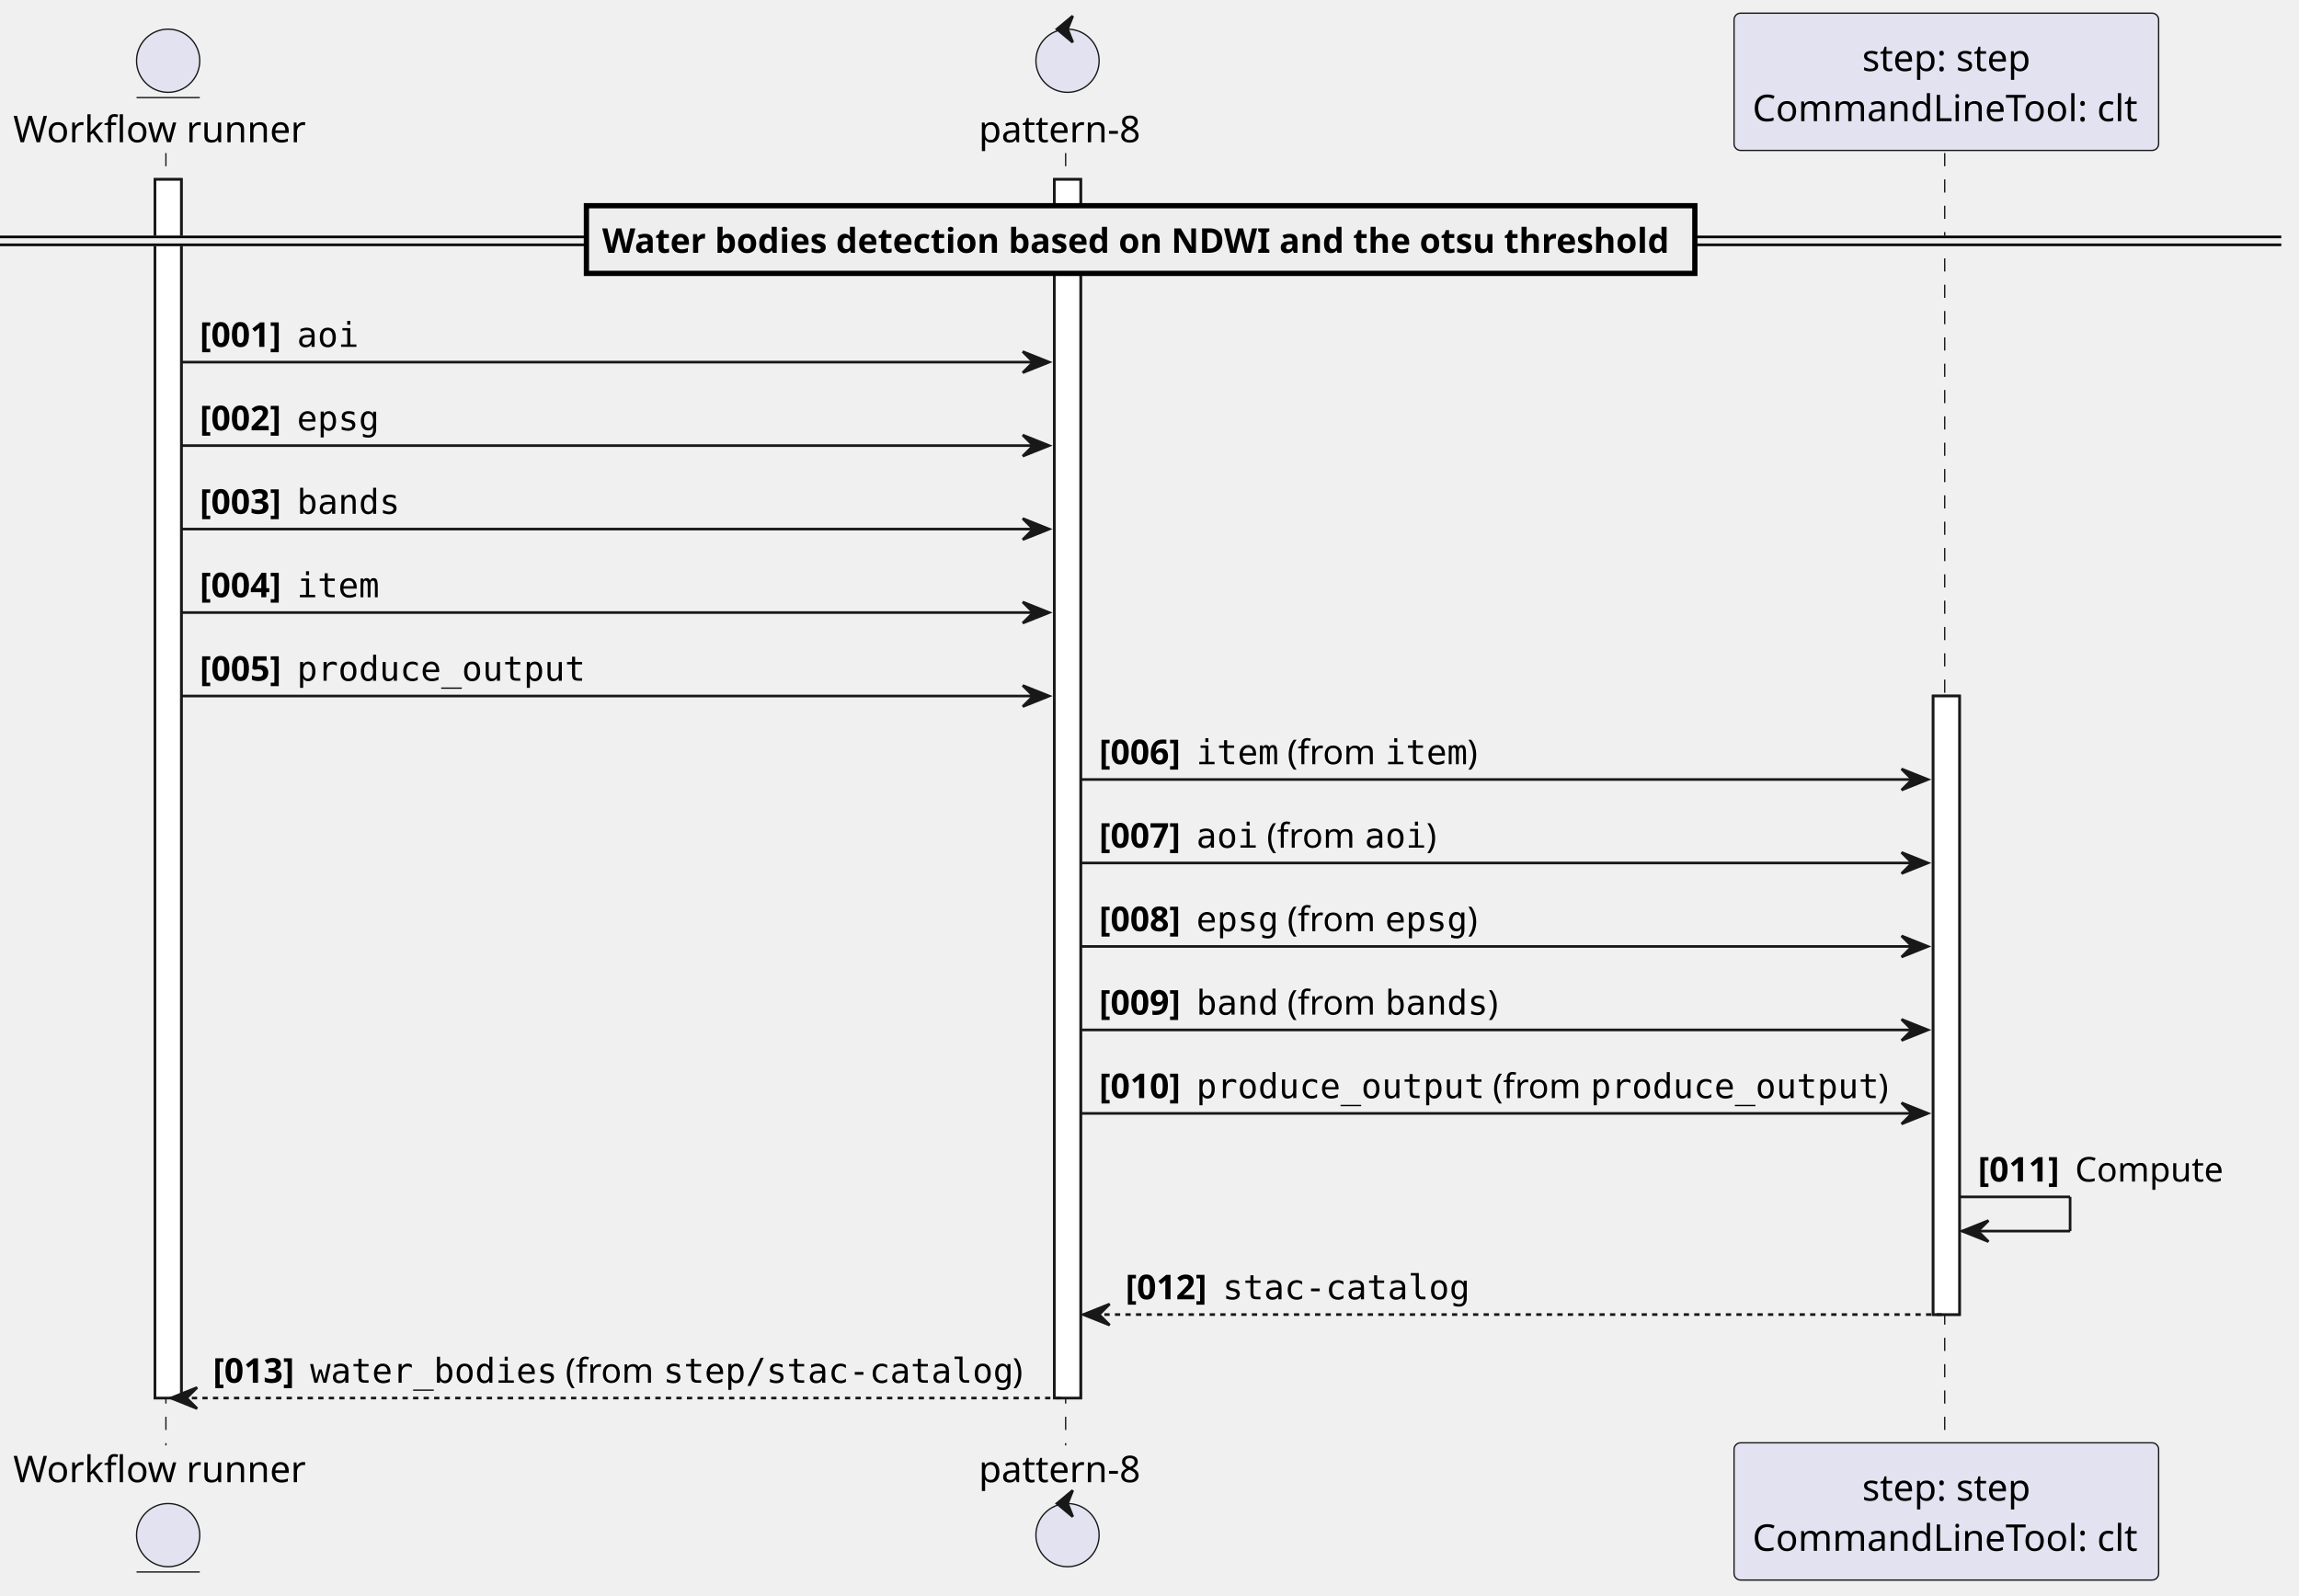
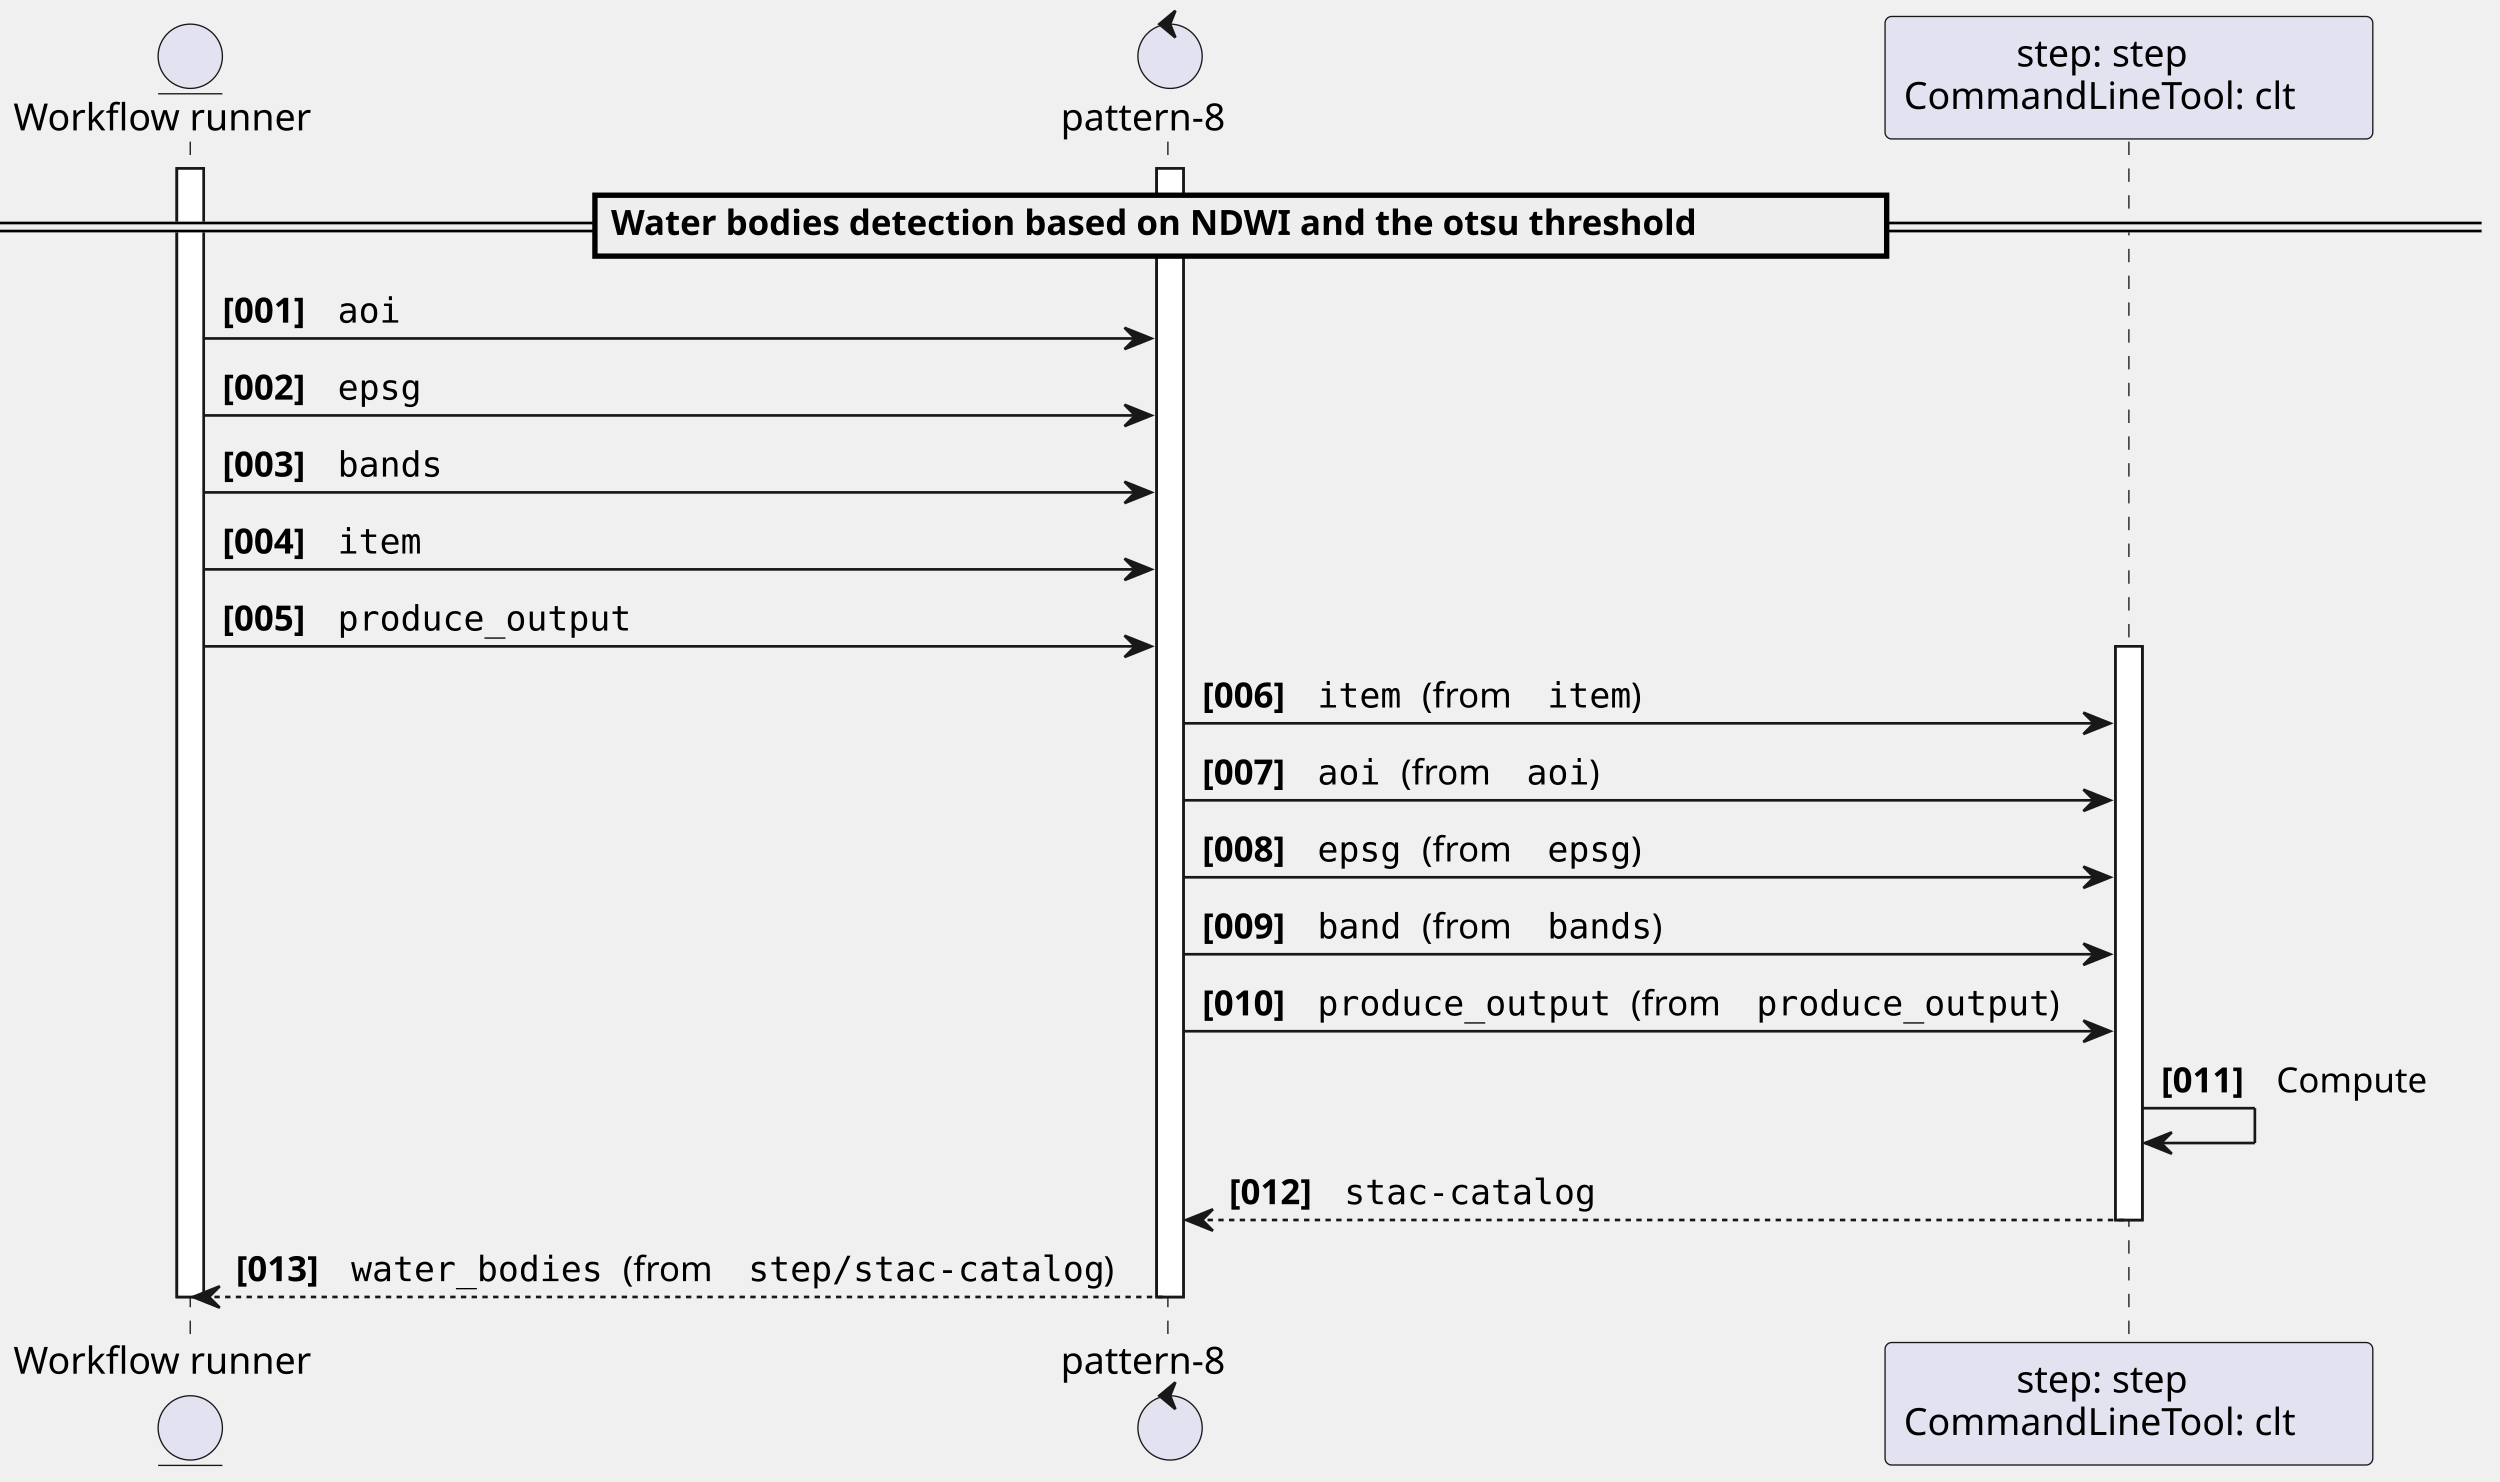
- <svg xmlns="http://www.w3.org/2000/svg" contentStyleType="text/css" data-diagram-type="SEQUENCE" height="606px" preserveAspectRatio="none" style="width:873px;height:606px;background:#FFFFFF;" version="1.1" viewBox="0 0 873 606" width="873px" zoomAndPan="magnify">
+ <svg xmlns="http://www.w3.org/2000/svg" contentStyleType="text/css" data-diagram-type="SEQUENCE" height="553px" preserveAspectRatio="none" style="width:933px;height:553px;background:#FFFFFF;" version="1.1" viewBox="0 0 933 553" width="933px" zoomAndPan="magnify">
  <defs />
  <g>
    <g>
-       <rect fill="#FFFFFF" height="462.884" style="stroke:#181818;stroke-width:1;" width="10" x="58.853" y="68.136" />
+       <rect fill="#FFFFFF" height="421.172" style="stroke:#181818;stroke-width:1;" width="10" x="66.01" y="62.859" />
    </g>
    <g>
-       <rect fill="#FFFFFF" height="462.884" style="stroke:#181818;stroke-width:1;" width="10" x="400.367" y="68.136" />
+       <rect fill="#FFFFFF" height="421.172" style="stroke:#181818;stroke-width:1;" width="10" x="431.664" y="62.859" />
    </g>
    <g>
-       <rect fill="#FFFFFF" height="234.942" style="stroke:#181818;stroke-width:1;" width="10" x="734.082" y="264.372" />
+       <rect fill="#FFFFFF" height="214.086" style="stroke:#181818;stroke-width:1;" width="10" x="789.516" y="241.219" />
    </g>
    <g>
-       <rect fill="#000000" fill-opacity="0" height="490.884" width="8" x="59.853" y="58.136" />
-       <line style="stroke:#181818;stroke-width:0.5;stroke-dasharray:5,5;" x1="63" x2="63" y1="58.136" y2="549.02" />
+       <rect fill="#000000" fill-opacity="0" height="449.172" width="8" x="67.01" y="52.859" />
+       <line style="stroke:#181818;stroke-width:0.5;stroke-dasharray:5,5;" x1="71" x2="71" y1="52.859" y2="502.031" />
    </g>
    <g>
-       <rect fill="#000000" fill-opacity="0" height="490.884" width="8" x="401.367" y="58.136" />
-       <line style="stroke:#181818;stroke-width:0.5;stroke-dasharray:5,5;" x1="404.658" x2="404.658" y1="58.136" y2="549.02" />
+       <rect fill="#000000" fill-opacity="0" height="449.172" width="8" x="432.664" y="52.859" />
+       <line style="stroke:#181818;stroke-width:0.5;stroke-dasharray:5,5;" x1="435.857" x2="435.857" y1="52.859" y2="502.031" />
    </g>
    <g>
-       <rect fill="#000000" fill-opacity="0" height="490.884" width="8" x="735.082" y="58.136" />
-       <line style="stroke:#181818;stroke-width:0.5;stroke-dasharray:5,5;" x1="738.47" x2="738.47" y1="58.136" y2="549.02" />
+       <rect fill="#000000" fill-opacity="0" height="449.172" width="8" x="790.516" y="52.859" />
+       <line style="stroke:#181818;stroke-width:0.5;stroke-dasharray:5,5;" x1="794.502" x2="794.502" y1="52.859" y2="502.031" />
    </g>
    <g class="participant participant-head" data-participant="wfrunner">
-       <text fill="#000000" font-family="sans-serif" font-size="14" lengthAdjust="spacing" textLength="111.706" x="5" y="54.034">Workflow runner</text>
-       <ellipse cx="63.853" cy="23.068" fill="#E2E2F0" rx="12" ry="12" style="stroke:#181818;stroke-width:0.5;" />
-       <line style="stroke:#181818;stroke-width:0.5;" x1="51.853" x2="75.853" y1="37.068" y2="37.068" />
+       <text fill="#000000" font-family="sans-serif" font-size="14" lengthAdjust="spacing" textLength="126.02" x="5" y="48.655">Workflow runner</text>
+       <ellipse cx="71.01" cy="21" fill="#E2E2F0" rx="12" ry="12" style="stroke:#181818;stroke-width:0.5;" />
+       <line style="stroke:#181818;stroke-width:0.5;" x1="59.01" x2="83.01" y1="35" y2="35" />
    </g>
    <g class="participant participant-tail" data-participant="wfrunner">
-       <text fill="#000000" font-family="sans-serif" font-size="14" lengthAdjust="spacing" textLength="111.706" x="5" y="562.986">Workflow runner</text>
-       <ellipse cx="63.853" cy="583.088" fill="#E2E2F0" rx="12" ry="12" style="stroke:#181818;stroke-width:0.5;" />
-       <line style="stroke:#181818;stroke-width:0.5;" x1="51.853" x2="75.853" y1="597.088" y2="597.088" />
+       <text fill="#000000" font-family="sans-serif" font-size="14" lengthAdjust="spacing" textLength="126.02" x="5" y="512.687">Workflow runner</text>
+       <ellipse cx="71.01" cy="532.891" fill="#E2E2F0" rx="12" ry="12" style="stroke:#181818;stroke-width:0.5;" />
+       <line style="stroke:#181818;stroke-width:0.5;" x1="59.01" x2="83.01" y1="546.891" y2="546.891" />
    </g>
    <g class="participant participant-head" data-participant="pattern_8_or">
-       <text fill="#000000" font-family="sans-serif" font-size="14" lengthAdjust="spacing" textLength="61.418" x="371.658" y="54.034">pattern-8</text>
-       <ellipse cx="405.367" cy="23.068" fill="#E2E2F0" rx="12" ry="12" style="stroke:#181818;stroke-width:0.5;" />
-       <polygon fill="#181818" points="401.367,11.068,407.367,6.068,405.367,11.068,407.367,16.068,401.367,11.068" style="stroke:#181818;stroke-width:1;" />
+       <text fill="#000000" font-family="sans-serif" font-size="14" lengthAdjust="spacing" textLength="75.612" x="395.857" y="48.655">pattern-8</text>
+       <ellipse cx="436.664" cy="21" fill="#E2E2F0" rx="12" ry="12" style="stroke:#181818;stroke-width:0.5;" />
+       <polygon fill="#181818" points="432.664,9,438.664,4,436.664,9,438.664,14,432.664,9" style="stroke:#181818;stroke-width:1;" />
    </g>
    <g class="participant participant-tail" data-participant="pattern_8_or">
-       <text fill="#000000" font-family="sans-serif" font-size="14" lengthAdjust="spacing" textLength="61.418" x="371.658" y="562.986">pattern-8</text>
-       <ellipse cx="405.367" cy="583.088" fill="#E2E2F0" rx="12" ry="12" style="stroke:#181818;stroke-width:0.5;" />
-       <polygon fill="#181818" points="401.367,571.088,407.367,566.088,405.367,571.088,407.367,576.088,401.367,571.088" style="stroke:#181818;stroke-width:1;" />
+       <text fill="#000000" font-family="sans-serif" font-size="14" lengthAdjust="spacing" textLength="75.612" x="395.857" y="512.687">pattern-8</text>
+       <ellipse cx="436.664" cy="532.891" fill="#E2E2F0" rx="12" ry="12" style="stroke:#181818;stroke-width:0.5;" />
+       <polygon fill="#181818" points="432.664,520.891,438.664,515.891,436.664,520.891,438.664,525.891,432.664,520.891" style="stroke:#181818;stroke-width:1;" />
    </g>
    <g class="participant participant-head" data-participant="pattern_8_or__step">
-       <rect fill="#E2E2F0" height="52.136" rx="2.5" ry="2.5" style="stroke:#181818;stroke-width:0.5;" width="161.223" x="658.47" y="5" />
-       <text fill="#000000" font-family="sans-serif" font-size="14" lengthAdjust="spacing" textLength="63.924" x="707.12" y="26.966">step: step</text>
-       <text fill="#000000" font-family="sans-serif" font-size="14" lengthAdjust="spacing" textLength="147.223" x="665.47" y="46.034">CommandLineTool: clt</text>
+       <rect fill="#E2E2F0" height="45.719" rx="2.5" ry="2.5" style="stroke:#181818;stroke-width:0.5;" width="182.027" x="703.502" y="6.141" />
+       <text fill="#000000" font-family="sans-serif" font-size="14" lengthAdjust="spacing" textLength="84.014" x="752.509" y="24.796">step: step</text>
+       <text fill="#000000" font-family="sans-serif" font-size="14" lengthAdjust="spacing" textLength="168.027" x="710.502" y="40.655">CommandLineTool: clt</text>
    </g>
    <g class="participant participant-tail" data-participant="pattern_8_or__step">
-       <rect fill="#E2E2F0" height="52.136" rx="2.5" ry="2.5" style="stroke:#181818;stroke-width:0.5;" width="161.223" x="658.47" y="548.02" />
-       <text fill="#000000" font-family="sans-serif" font-size="14" lengthAdjust="spacing" textLength="63.924" x="707.12" y="569.986">step: step</text>
-       <text fill="#000000" font-family="sans-serif" font-size="14" lengthAdjust="spacing" textLength="147.223" x="665.47" y="589.054">CommandLineTool: clt</text>
+       <rect fill="#E2E2F0" height="45.719" rx="2.5" ry="2.5" style="stroke:#181818;stroke-width:0.5;" width="182.027" x="703.502" y="501.031" />
+       <text fill="#000000" font-family="sans-serif" font-size="14" lengthAdjust="spacing" textLength="84.014" x="752.509" y="519.687">step: step</text>
+       <text fill="#000000" font-family="sans-serif" font-size="14" lengthAdjust="spacing" textLength="168.027" x="710.502" y="535.546">CommandLineTool: clt</text>
    </g>
    <g>
-       <rect fill="#FFFFFF" height="462.884" style="stroke:#181818;stroke-width:1;" width="10" x="58.853" y="68.136" />
+       <rect fill="#FFFFFF" height="421.172" style="stroke:#181818;stroke-width:1;" width="10" x="66.01" y="62.859" />
    </g>
    <g>
-       <rect fill="#FFFFFF" height="462.884" style="stroke:#181818;stroke-width:1;" width="10" x="400.367" y="68.136" />
+       <rect fill="#FFFFFF" height="421.172" style="stroke:#181818;stroke-width:1;" width="10" x="431.664" y="62.859" />
    </g>
    <g>
-       <rect fill="#FFFFFF" height="234.942" style="stroke:#181818;stroke-width:1;" width="10" x="734.082" y="264.372" />
+       <rect fill="#FFFFFF" height="214.086" style="stroke:#181818;stroke-width:1;" width="10" x="789.516" y="241.219" />
    </g>
-     <rect fill="#EEEEEE" height="3" style="stroke:#EEEEEE;stroke-width:1;" width="866.265" x="0" y="89.989" />
-     <line style="stroke:#000000;stroke-width:1;" x1="0" x2="866.265" y1="89.989" y2="89.989" />
-     <line style="stroke:#000000;stroke-width:1;" x1="0" x2="866.265" y1="92.989" y2="92.989" />
-     <rect fill="#EEEEEE" height="25.706" style="stroke:#000000;stroke-width:2;" width="420.907" x="222.679" y="78.136" />
-     <text fill="#000000" font-family="sans-serif" font-size="13" font-weight="bold" lengthAdjust="spacing" textLength="403.527" x="228.679" y="96.033">Water bodies detection based on NDWI and the otsu threshold</text>
+     <rect fill="#EEEEEE" height="3" style="stroke:#EEEEEE;stroke-width:1;" width="926.131" x="0" y="83.223" />
+     <line style="stroke:#000000;stroke-width:1;" x1="0" x2="926.131" y1="83.223" y2="83.223" />
+     <line style="stroke:#000000;stroke-width:1;" x1="0" x2="926.131" y1="86.223" y2="86.223" />
+     <rect fill="#EEEEEE" height="22.727" style="stroke:#000000;stroke-width:2;" width="482.076" x="222.027" y="72.859" />
+     <text fill="#000000" font-family="sans-serif" font-size="13" font-weight="bold" lengthAdjust="spacing" textLength="460.275" x="228.027" y="87.682">Water bodies detection based on NDWI and the otsu threshold</text>
    <g class="message" data-participant-1="wfrunner" data-participant-2="pattern_8_or">
-       <polygon fill="#181818" points="388.367,133.548,398.367,137.548,388.367,141.548,392.367,137.548" style="stroke:#181818;stroke-width:1;" />
-       <line style="stroke:#181818;stroke-width:1;" x1="68.853" x2="394.367" y1="137.548" y2="137.548" />
-       <text fill="#000000" font-family="sans-serif" font-size="13" font-weight="bold" lengthAdjust="spacing" textLength="32.893" x="75.853" y="131.739">[001]</text>
-       <text fill="#000000" font-family="monospace" font-size="13" lengthAdjust="spacing" textLength="23.4" x="112.746" y="131.739">aoi</text>
+       <polygon fill="#181818" points="419.664,122.312,429.664,126.312,419.664,130.312,423.664,126.312" style="stroke:#181818;stroke-width:1;" />
+       <line style="stroke:#181818;stroke-width:1;" x1="76.01" x2="425.664" y1="126.312" y2="126.312" />
+       <text fill="#000000" font-family="sans-serif" font-size="13" font-weight="bold" lengthAdjust="spacing" textLength="39.006" x="83.01" y="120.409">[001]</text>
+       <text fill="#000000" font-family="monospace" font-size="13" lengthAdjust="spacing" textLength="23.404" x="126.017" y="120.409">aoi</text>
    </g>
    <g class="message" data-participant-1="wfrunner" data-participant-2="pattern_8_or">
-       <polygon fill="#181818" points="388.367,165.254,398.367,169.254,388.367,173.254,392.367,169.254" style="stroke:#181818;stroke-width:1;" />
-       <line style="stroke:#181818;stroke-width:1;" x1="68.853" x2="394.367" y1="169.254" y2="169.254" />
-       <text fill="#000000" font-family="sans-serif" font-size="13" font-weight="bold" lengthAdjust="spacing" textLength="32.893" x="75.853" y="163.445">[002]</text>
-       <text fill="#000000" font-family="monospace" font-size="13" lengthAdjust="spacing" textLength="31.2" x="112.746" y="163.445">epsg</text>
+       <polygon fill="#181818" points="419.664,151.039,429.664,155.039,419.664,159.039,423.664,155.039" style="stroke:#181818;stroke-width:1;" />
+       <line style="stroke:#181818;stroke-width:1;" x1="76.01" x2="425.664" y1="155.039" y2="155.039" />
+       <text fill="#000000" font-family="sans-serif" font-size="13" font-weight="bold" lengthAdjust="spacing" textLength="39.006" x="83.01" y="149.135">[002]</text>
+       <text fill="#000000" font-family="monospace" font-size="13" lengthAdjust="spacing" textLength="31.205" x="126.017" y="149.135">epsg</text>
    </g>
    <g class="message" data-participant-1="wfrunner" data-participant-2="pattern_8_or">
-       <polygon fill="#181818" points="388.367,196.96,398.367,200.96,388.367,204.96,392.367,200.96" style="stroke:#181818;stroke-width:1;" />
-       <line style="stroke:#181818;stroke-width:1;" x1="68.853" x2="394.367" y1="200.96" y2="200.96" />
-       <text fill="#000000" font-family="sans-serif" font-size="13" font-weight="bold" lengthAdjust="spacing" textLength="32.893" x="75.853" y="195.151">[003]</text>
-       <text fill="#000000" font-family="monospace" font-size="13" lengthAdjust="spacing" textLength="39" x="112.746" y="195.151">bands</text>
+       <polygon fill="#181818" points="419.664,179.766,429.664,183.766,419.664,187.766,423.664,183.766" style="stroke:#181818;stroke-width:1;" />
+       <line style="stroke:#181818;stroke-width:1;" x1="76.01" x2="425.664" y1="183.766" y2="183.766" />
+       <text fill="#000000" font-family="sans-serif" font-size="13" font-weight="bold" lengthAdjust="spacing" textLength="39.006" x="83.01" y="177.862">[003]</text>
+       <text fill="#000000" font-family="monospace" font-size="13" lengthAdjust="spacing" textLength="39.006" x="126.017" y="177.862">bands</text>
    </g>
    <g class="message" data-participant-1="wfrunner" data-participant-2="pattern_8_or">
-       <polygon fill="#181818" points="388.367,228.666,398.367,232.666,388.367,236.666,392.367,232.666" style="stroke:#181818;stroke-width:1;" />
-       <line style="stroke:#181818;stroke-width:1;" x1="68.853" x2="394.367" y1="232.666" y2="232.666" />
-       <text fill="#000000" font-family="sans-serif" font-size="13" font-weight="bold" lengthAdjust="spacing" textLength="32.893" x="75.853" y="226.857">[004]</text>
-       <text fill="#000000" font-family="monospace" font-size="13" lengthAdjust="spacing" textLength="31.2" x="112.746" y="226.857">item</text>
+       <polygon fill="#181818" points="419.664,208.492,429.664,212.492,419.664,216.492,423.664,212.492" style="stroke:#181818;stroke-width:1;" />
+       <line style="stroke:#181818;stroke-width:1;" x1="76.01" x2="425.664" y1="212.492" y2="212.492" />
+       <text fill="#000000" font-family="sans-serif" font-size="13" font-weight="bold" lengthAdjust="spacing" textLength="39.006" x="83.01" y="206.588">[004]</text>
+       <text fill="#000000" font-family="monospace" font-size="13" lengthAdjust="spacing" textLength="31.205" x="126.017" y="206.588">item</text>
    </g>
    <g class="message" data-participant-1="wfrunner" data-participant-2="pattern_8_or">
-       <polygon fill="#181818" points="388.367,260.372,398.367,264.372,388.367,268.372,392.367,264.372" style="stroke:#181818;stroke-width:1;" />
-       <line style="stroke:#181818;stroke-width:1;" x1="68.853" x2="394.367" y1="264.372" y2="264.372" />
-       <text fill="#000000" font-family="sans-serif" font-size="13" font-weight="bold" lengthAdjust="spacing" textLength="32.893" x="75.853" y="258.563">[005]</text>
-       <text fill="#000000" font-family="monospace" font-size="13" lengthAdjust="spacing" textLength="109.2" x="112.746" y="258.563">produce_output</text>
+       <polygon fill="#181818" points="419.664,237.219,429.664,241.219,419.664,245.219,423.664,241.219" style="stroke:#181818;stroke-width:1;" />
+       <line style="stroke:#181818;stroke-width:1;" x1="76.01" x2="425.664" y1="241.219" y2="241.219" />
+       <text fill="#000000" font-family="sans-serif" font-size="13" font-weight="bold" lengthAdjust="spacing" textLength="39.006" x="83.01" y="235.315">[005]</text>
+       <text fill="#000000" font-family="monospace" font-size="13" lengthAdjust="spacing" textLength="109.218" x="126.017" y="235.315">produce_output</text>
    </g>
    <g class="message" data-participant-1="pattern_8_or" data-participant-2="pattern_8_or__step">
-       <polygon fill="#181818" points="722.082,292.078,732.082,296.078,722.082,300.078,726.082,296.078" style="stroke:#181818;stroke-width:1;" />
-       <line style="stroke:#181818;stroke-width:1;" x1="410.367" x2="728.082" y1="296.078" y2="296.078" />
-       <text fill="#000000" font-family="sans-serif" font-size="13" font-weight="bold" lengthAdjust="spacing" textLength="32.893" x="417.367" y="290.269">[006]</text>
-       <text fill="#000000" font-family="monospace" font-size="13" lengthAdjust="spacing" textLength="31.2" x="454.26" y="290.269">item</text>
-       <text fill="#000000" font-family="sans-serif" font-size="13" lengthAdjust="spacing" textLength="33.761" x="488.841" y="290.269">(from</text>
-       <text fill="#000000" font-family="monospace" font-size="13" lengthAdjust="spacing" textLength="31.2" x="525.981" y="290.269">item</text>
-       <text fill="#000000" font-family="sans-serif" font-size="13" lengthAdjust="spacing" textLength="3.9" x="557.182" y="290.269">)</text>
+       <polygon fill="#181818" points="777.516,265.945,787.516,269.945,777.516,273.945,781.516,269.945" style="stroke:#181818;stroke-width:1;" />
+       <line style="stroke:#181818;stroke-width:1;" x1="441.664" x2="783.516" y1="269.945" y2="269.945" />
+       <text fill="#000000" font-family="sans-serif" font-size="13" font-weight="bold" lengthAdjust="spacing" textLength="39.006" x="448.664" y="264.041">[006]</text>
+       <text fill="#000000" font-family="monospace" font-size="13" lengthAdjust="spacing" textLength="31.205" x="491.67" y="264.041">item</text>
+       <text fill="#000000" font-family="sans-serif" font-size="13" lengthAdjust="spacing" textLength="39.006" x="530.676" y="264.041">(from</text>
+       <text fill="#000000" font-family="monospace" font-size="13" lengthAdjust="spacing" textLength="31.205" x="577.484" y="264.041">item</text>
+       <text fill="#000000" font-family="sans-serif" font-size="13" lengthAdjust="spacing" textLength="7.801" x="608.689" y="264.041">)</text>
    </g>
    <g class="message" data-participant-1="pattern_8_or" data-participant-2="pattern_8_or__step">
-       <polygon fill="#181818" points="722.082,323.784,732.082,327.784,722.082,331.784,726.082,327.784" style="stroke:#181818;stroke-width:1;" />
-       <line style="stroke:#181818;stroke-width:1;" x1="410.367" x2="728.082" y1="327.784" y2="327.784" />
-       <text fill="#000000" font-family="sans-serif" font-size="13" font-weight="bold" lengthAdjust="spacing" textLength="32.893" x="417.367" y="321.975">[007]</text>
-       <text fill="#000000" font-family="monospace" font-size="13" lengthAdjust="spacing" textLength="23.4" x="454.26" y="321.975">aoi</text>
-       <text fill="#000000" font-family="sans-serif" font-size="13" lengthAdjust="spacing" textLength="33.761" x="481.041" y="321.975">(from</text>
-       <text fill="#000000" font-family="monospace" font-size="13" lengthAdjust="spacing" textLength="23.4" x="518.182" y="321.975">aoi</text>
-       <text fill="#000000" font-family="sans-serif" font-size="13" lengthAdjust="spacing" textLength="3.9" x="541.582" y="321.975">)</text>
+       <polygon fill="#181818" points="777.516,294.672,787.516,298.672,777.516,302.672,781.516,298.672" style="stroke:#181818;stroke-width:1;" />
+       <line style="stroke:#181818;stroke-width:1;" x1="441.664" x2="783.516" y1="298.672" y2="298.672" />
+       <text fill="#000000" font-family="sans-serif" font-size="13" font-weight="bold" lengthAdjust="spacing" textLength="39.006" x="448.664" y="292.768">[007]</text>
+       <text fill="#000000" font-family="monospace" font-size="13" lengthAdjust="spacing" textLength="23.404" x="491.67" y="292.768">aoi</text>
+       <text fill="#000000" font-family="sans-serif" font-size="13" lengthAdjust="spacing" textLength="39.006" x="522.875" y="292.768">(from</text>
+       <text fill="#000000" font-family="monospace" font-size="13" lengthAdjust="spacing" textLength="23.404" x="569.683" y="292.768">aoi</text>
+       <text fill="#000000" font-family="sans-serif" font-size="13" lengthAdjust="spacing" textLength="7.801" x="593.086" y="292.768">)</text>
    </g>
    <g class="message" data-participant-1="pattern_8_or" data-participant-2="pattern_8_or__step">
-       <polygon fill="#181818" points="722.082,355.49,732.082,359.49,722.082,363.49,726.082,359.49" style="stroke:#181818;stroke-width:1;" />
-       <line style="stroke:#181818;stroke-width:1;" x1="410.367" x2="728.082" y1="359.49" y2="359.49" />
-       <text fill="#000000" font-family="sans-serif" font-size="13" font-weight="bold" lengthAdjust="spacing" textLength="32.893" x="417.367" y="353.681">[008]</text>
-       <text fill="#000000" font-family="monospace" font-size="13" lengthAdjust="spacing" textLength="31.2" x="454.26" y="353.681">epsg</text>
-       <text fill="#000000" font-family="sans-serif" font-size="13" lengthAdjust="spacing" textLength="33.761" x="488.841" y="353.681">(from</text>
-       <text fill="#000000" font-family="monospace" font-size="13" lengthAdjust="spacing" textLength="31.2" x="525.981" y="353.681">epsg</text>
-       <text fill="#000000" font-family="sans-serif" font-size="13" lengthAdjust="spacing" textLength="3.9" x="557.182" y="353.681">)</text>
+       <polygon fill="#181818" points="777.516,323.398,787.516,327.398,777.516,331.398,781.516,327.398" style="stroke:#181818;stroke-width:1;" />
+       <line style="stroke:#181818;stroke-width:1;" x1="441.664" x2="783.516" y1="327.398" y2="327.398" />
+       <text fill="#000000" font-family="sans-serif" font-size="13" font-weight="bold" lengthAdjust="spacing" textLength="39.006" x="448.664" y="321.495">[008]</text>
+       <text fill="#000000" font-family="monospace" font-size="13" lengthAdjust="spacing" textLength="31.205" x="491.67" y="321.495">epsg</text>
+       <text fill="#000000" font-family="sans-serif" font-size="13" lengthAdjust="spacing" textLength="39.006" x="530.676" y="321.495">(from</text>
+       <text fill="#000000" font-family="monospace" font-size="13" lengthAdjust="spacing" textLength="31.205" x="577.484" y="321.495">epsg</text>
+       <text fill="#000000" font-family="sans-serif" font-size="13" lengthAdjust="spacing" textLength="7.801" x="608.689" y="321.495">)</text>
    </g>
    <g class="message" data-participant-1="pattern_8_or" data-participant-2="pattern_8_or__step">
-       <polygon fill="#181818" points="722.082,387.196,732.082,391.196,722.082,395.196,726.082,391.196" style="stroke:#181818;stroke-width:1;" />
-       <line style="stroke:#181818;stroke-width:1;" x1="410.367" x2="728.082" y1="391.196" y2="391.196" />
-       <text fill="#000000" font-family="sans-serif" font-size="13" font-weight="bold" lengthAdjust="spacing" textLength="32.893" x="417.367" y="385.387">[009]</text>
-       <text fill="#000000" font-family="monospace" font-size="13" lengthAdjust="spacing" textLength="31.2" x="454.26" y="385.387">band</text>
-       <text fill="#000000" font-family="sans-serif" font-size="13" lengthAdjust="spacing" textLength="33.761" x="488.841" y="385.387">(from</text>
-       <text fill="#000000" font-family="monospace" font-size="13" lengthAdjust="spacing" textLength="39" x="525.981" y="385.387">bands</text>
-       <text fill="#000000" font-family="sans-serif" font-size="13" lengthAdjust="spacing" textLength="3.9" x="564.981" y="385.387">)</text>
+       <polygon fill="#181818" points="777.516,352.125,787.516,356.125,777.516,360.125,781.516,356.125" style="stroke:#181818;stroke-width:1;" />
+       <line style="stroke:#181818;stroke-width:1;" x1="441.664" x2="783.516" y1="356.125" y2="356.125" />
+       <text fill="#000000" font-family="sans-serif" font-size="13" font-weight="bold" lengthAdjust="spacing" textLength="39.006" x="448.664" y="350.221">[009]</text>
+       <text fill="#000000" font-family="monospace" font-size="13" lengthAdjust="spacing" textLength="31.205" x="491.67" y="350.221">band</text>
+       <text fill="#000000" font-family="sans-serif" font-size="13" lengthAdjust="spacing" textLength="39.006" x="530.676" y="350.221">(from</text>
+       <text fill="#000000" font-family="monospace" font-size="13" lengthAdjust="spacing" textLength="39.006" x="577.484" y="350.221">bands</text>
+       <text fill="#000000" font-family="sans-serif" font-size="13" lengthAdjust="spacing" textLength="7.801" x="616.49" y="350.221">)</text>
    </g>
    <g class="message" data-participant-1="pattern_8_or" data-participant-2="pattern_8_or__step">
-       <polygon fill="#181818" points="722.082,418.902,732.082,422.902,722.082,426.902,726.082,422.902" style="stroke:#181818;stroke-width:1;" />
-       <line style="stroke:#181818;stroke-width:1;" x1="410.367" x2="728.082" y1="422.902" y2="422.902" />
-       <text fill="#000000" font-family="sans-serif" font-size="13" font-weight="bold" lengthAdjust="spacing" textLength="32.893" x="417.367" y="417.093">[010]</text>
-       <text fill="#000000" font-family="monospace" font-size="13" lengthAdjust="spacing" textLength="109.2" x="454.26" y="417.093">produce_output</text>
-       <text fill="#000000" font-family="sans-serif" font-size="13" lengthAdjust="spacing" textLength="33.761" x="566.841" y="417.093">(from</text>
-       <text fill="#000000" font-family="monospace" font-size="13" lengthAdjust="spacing" textLength="109.2" x="603.982" y="417.093">produce_output</text>
-       <text fill="#000000" font-family="sans-serif" font-size="13" lengthAdjust="spacing" textLength="3.9" x="713.182" y="417.093">)</text>
+       <polygon fill="#181818" points="777.516,380.852,787.516,384.852,777.516,388.852,781.516,384.852" style="stroke:#181818;stroke-width:1;" />
+       <line style="stroke:#181818;stroke-width:1;" x1="441.664" x2="783.516" y1="384.852" y2="384.852" />
+       <text fill="#000000" font-family="sans-serif" font-size="13" font-weight="bold" lengthAdjust="spacing" textLength="39.006" x="448.664" y="378.948">[010]</text>
+       <text fill="#000000" font-family="monospace" font-size="13" lengthAdjust="spacing" textLength="109.218" x="491.67" y="378.948">produce_output</text>
+       <text fill="#000000" font-family="sans-serif" font-size="13" lengthAdjust="spacing" textLength="39.006" x="608.689" y="378.948">(from</text>
+       <text fill="#000000" font-family="monospace" font-size="13" lengthAdjust="spacing" textLength="109.218" x="655.497" y="378.948">produce_output</text>
+       <text fill="#000000" font-family="sans-serif" font-size="13" lengthAdjust="spacing" textLength="7.801" x="764.714" y="378.948">)</text>
    </g>
    <g class="message" data-participant-1="pattern_8_or__step" data-participant-2="pattern_8_or__step">
-       <line style="stroke:#181818;stroke-width:1;" x1="744.082" x2="786.082" y1="454.608" y2="454.608" />
-       <line style="stroke:#181818;stroke-width:1;" x1="786.082" x2="786.082" y1="454.608" y2="467.608" />
-       <line style="stroke:#181818;stroke-width:1;" x1="745.082" x2="786.082" y1="467.608" y2="467.608" />
-       <polygon fill="#181818" points="755.082,463.608,745.082,467.608,755.082,471.608,751.082,467.608" style="stroke:#181818;stroke-width:1;" />
-       <text fill="#000000" font-family="sans-serif" font-size="13" font-weight="bold" lengthAdjust="spacing" textLength="32.893" x="751.082" y="448.799">[011]</text>
-       <text fill="#000000" font-family="sans-serif" font-size="13" lengthAdjust="spacing" textLength="56.29" x="787.975" y="448.799">Compute</text>
+       <line style="stroke:#181818;stroke-width:1;" x1="799.516" x2="841.516" y1="413.578" y2="413.578" />
+       <line style="stroke:#181818;stroke-width:1;" x1="841.516" x2="841.516" y1="413.578" y2="426.578" />
+       <line style="stroke:#181818;stroke-width:1;" x1="800.516" x2="841.516" y1="426.578" y2="426.578" />
+       <polygon fill="#181818" points="810.516,422.578,800.516,426.578,810.516,430.578,806.516,426.578" style="stroke:#181818;stroke-width:1;" />
+       <text fill="#000000" font-family="sans-serif" font-size="13" font-weight="bold" lengthAdjust="spacing" textLength="39.006" x="806.516" y="407.674">[011]</text>
+       <text fill="#000000" font-family="sans-serif" font-size="13" lengthAdjust="spacing" textLength="54.609" x="849.522" y="407.674">Compute</text>
    </g>
    <g class="message" data-participant-1="pattern_8_or__step" data-participant-2="pattern_8_or">
-       <polygon fill="#181818" points="421.367,495.314,411.367,499.314,421.367,503.314,417.367,499.314" style="stroke:#181818;stroke-width:1;" />
-       <line style="stroke:#181818;stroke-width:1;stroke-dasharray:2,2;" x1="415.367" x2="738.082" y1="499.314" y2="499.314" />
-       <text fill="#000000" font-family="sans-serif" font-size="13" font-weight="bold" lengthAdjust="spacing" textLength="32.893" x="427.367" y="493.505">[012]</text>
-       <text fill="#000000" font-family="monospace" font-size="13" lengthAdjust="spacing" textLength="93.6" x="464.26" y="493.505">stac-catalog</text>
+       <polygon fill="#181818" points="452.664,451.305,442.664,455.305,452.664,459.305,448.664,455.305" style="stroke:#181818;stroke-width:1;" />
+       <line style="stroke:#181818;stroke-width:1;stroke-dasharray:2,2;" x1="446.664" x2="793.516" y1="455.305" y2="455.305" />
+       <text fill="#000000" font-family="sans-serif" font-size="13" font-weight="bold" lengthAdjust="spacing" textLength="39.006" x="458.664" y="449.401">[012]</text>
+       <text fill="#000000" font-family="monospace" font-size="13" lengthAdjust="spacing" textLength="93.615" x="501.67" y="449.401">stac-catalog</text>
    </g>
    <g class="message" data-participant-1="pattern_8_or" data-participant-2="wfrunner">
-       <polygon fill="#181818" points="74.853,527.02,64.853,531.02,74.853,535.02,70.853,531.02" style="stroke:#181818;stroke-width:1;" />
-       <line style="stroke:#181818;stroke-width:1;stroke-dasharray:2,2;" x1="68.853" x2="404.367" y1="531.02" y2="531.02" />
-       <text fill="#000000" font-family="sans-serif" font-size="13" font-weight="bold" lengthAdjust="spacing" textLength="32.893" x="80.853" y="525.211">[013]</text>
-       <text fill="#000000" font-family="monospace" font-size="13" lengthAdjust="spacing" textLength="93.6" x="117.746" y="525.211">water_bodies</text>
-       <text fill="#000000" font-family="sans-serif" font-size="13" lengthAdjust="spacing" textLength="33.761" x="214.726" y="525.211">(from</text>
-       <text fill="#000000" font-family="monospace" font-size="13" lengthAdjust="spacing" textLength="132.6" x="251.867" y="525.211">step/stac-catalog</text>
-       <text fill="#000000" font-family="sans-serif" font-size="13" lengthAdjust="spacing" textLength="3.9" x="384.467" y="525.211">)</text>
+       <polygon fill="#181818" points="82.01,480.031,72.01,484.031,82.01,488.031,78.01,484.031" style="stroke:#181818;stroke-width:1;" />
+       <line style="stroke:#181818;stroke-width:1;stroke-dasharray:2,2;" x1="76.01" x2="435.664" y1="484.031" y2="484.031" />
+       <text fill="#000000" font-family="sans-serif" font-size="13" font-weight="bold" lengthAdjust="spacing" textLength="39.006" x="88.01" y="478.127">[013]</text>
+       <text fill="#000000" font-family="monospace" font-size="13" lengthAdjust="spacing" textLength="93.615" x="131.017" y="478.127">water_bodies</text>
+       <text fill="#000000" font-family="sans-serif" font-size="13" lengthAdjust="spacing" textLength="39.006" x="232.433" y="478.127">(from</text>
+       <text fill="#000000" font-family="monospace" font-size="13" lengthAdjust="spacing" textLength="132.622" x="279.241" y="478.127">step/stac-catalog</text>
+       <text fill="#000000" font-family="sans-serif" font-size="13" lengthAdjust="spacing" textLength="7.801" x="411.862" y="478.127">)</text>
    </g>
  </g>
</svg>
